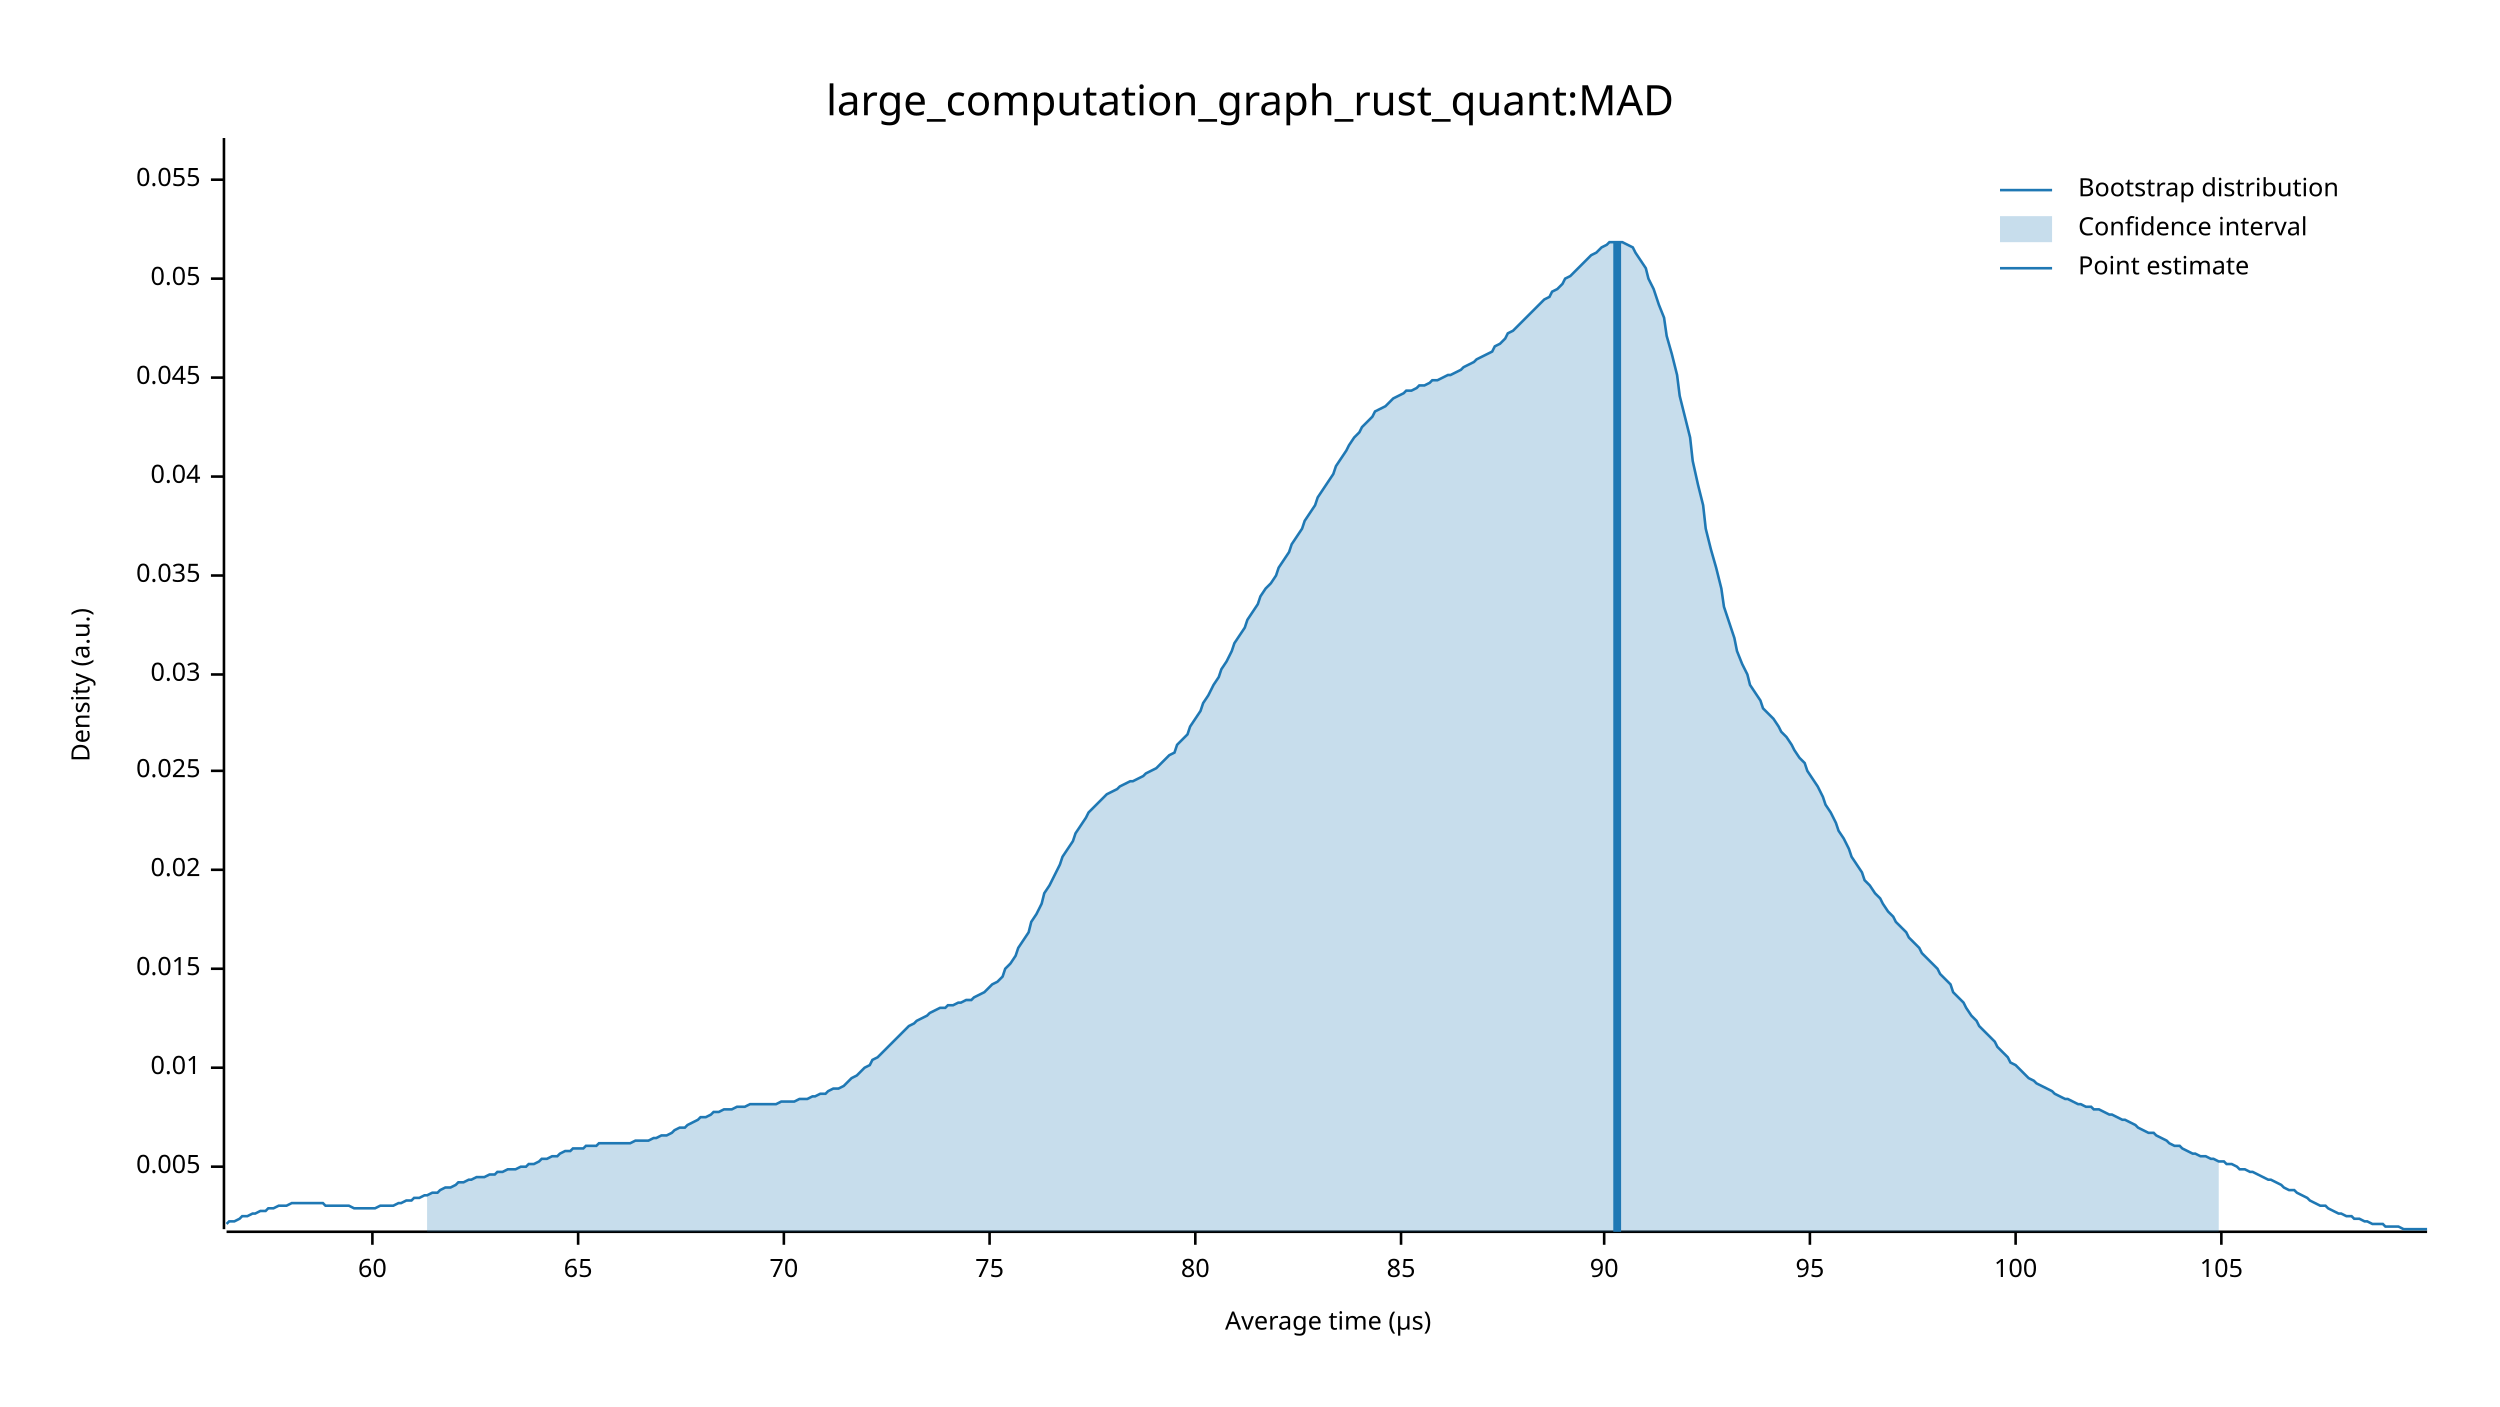
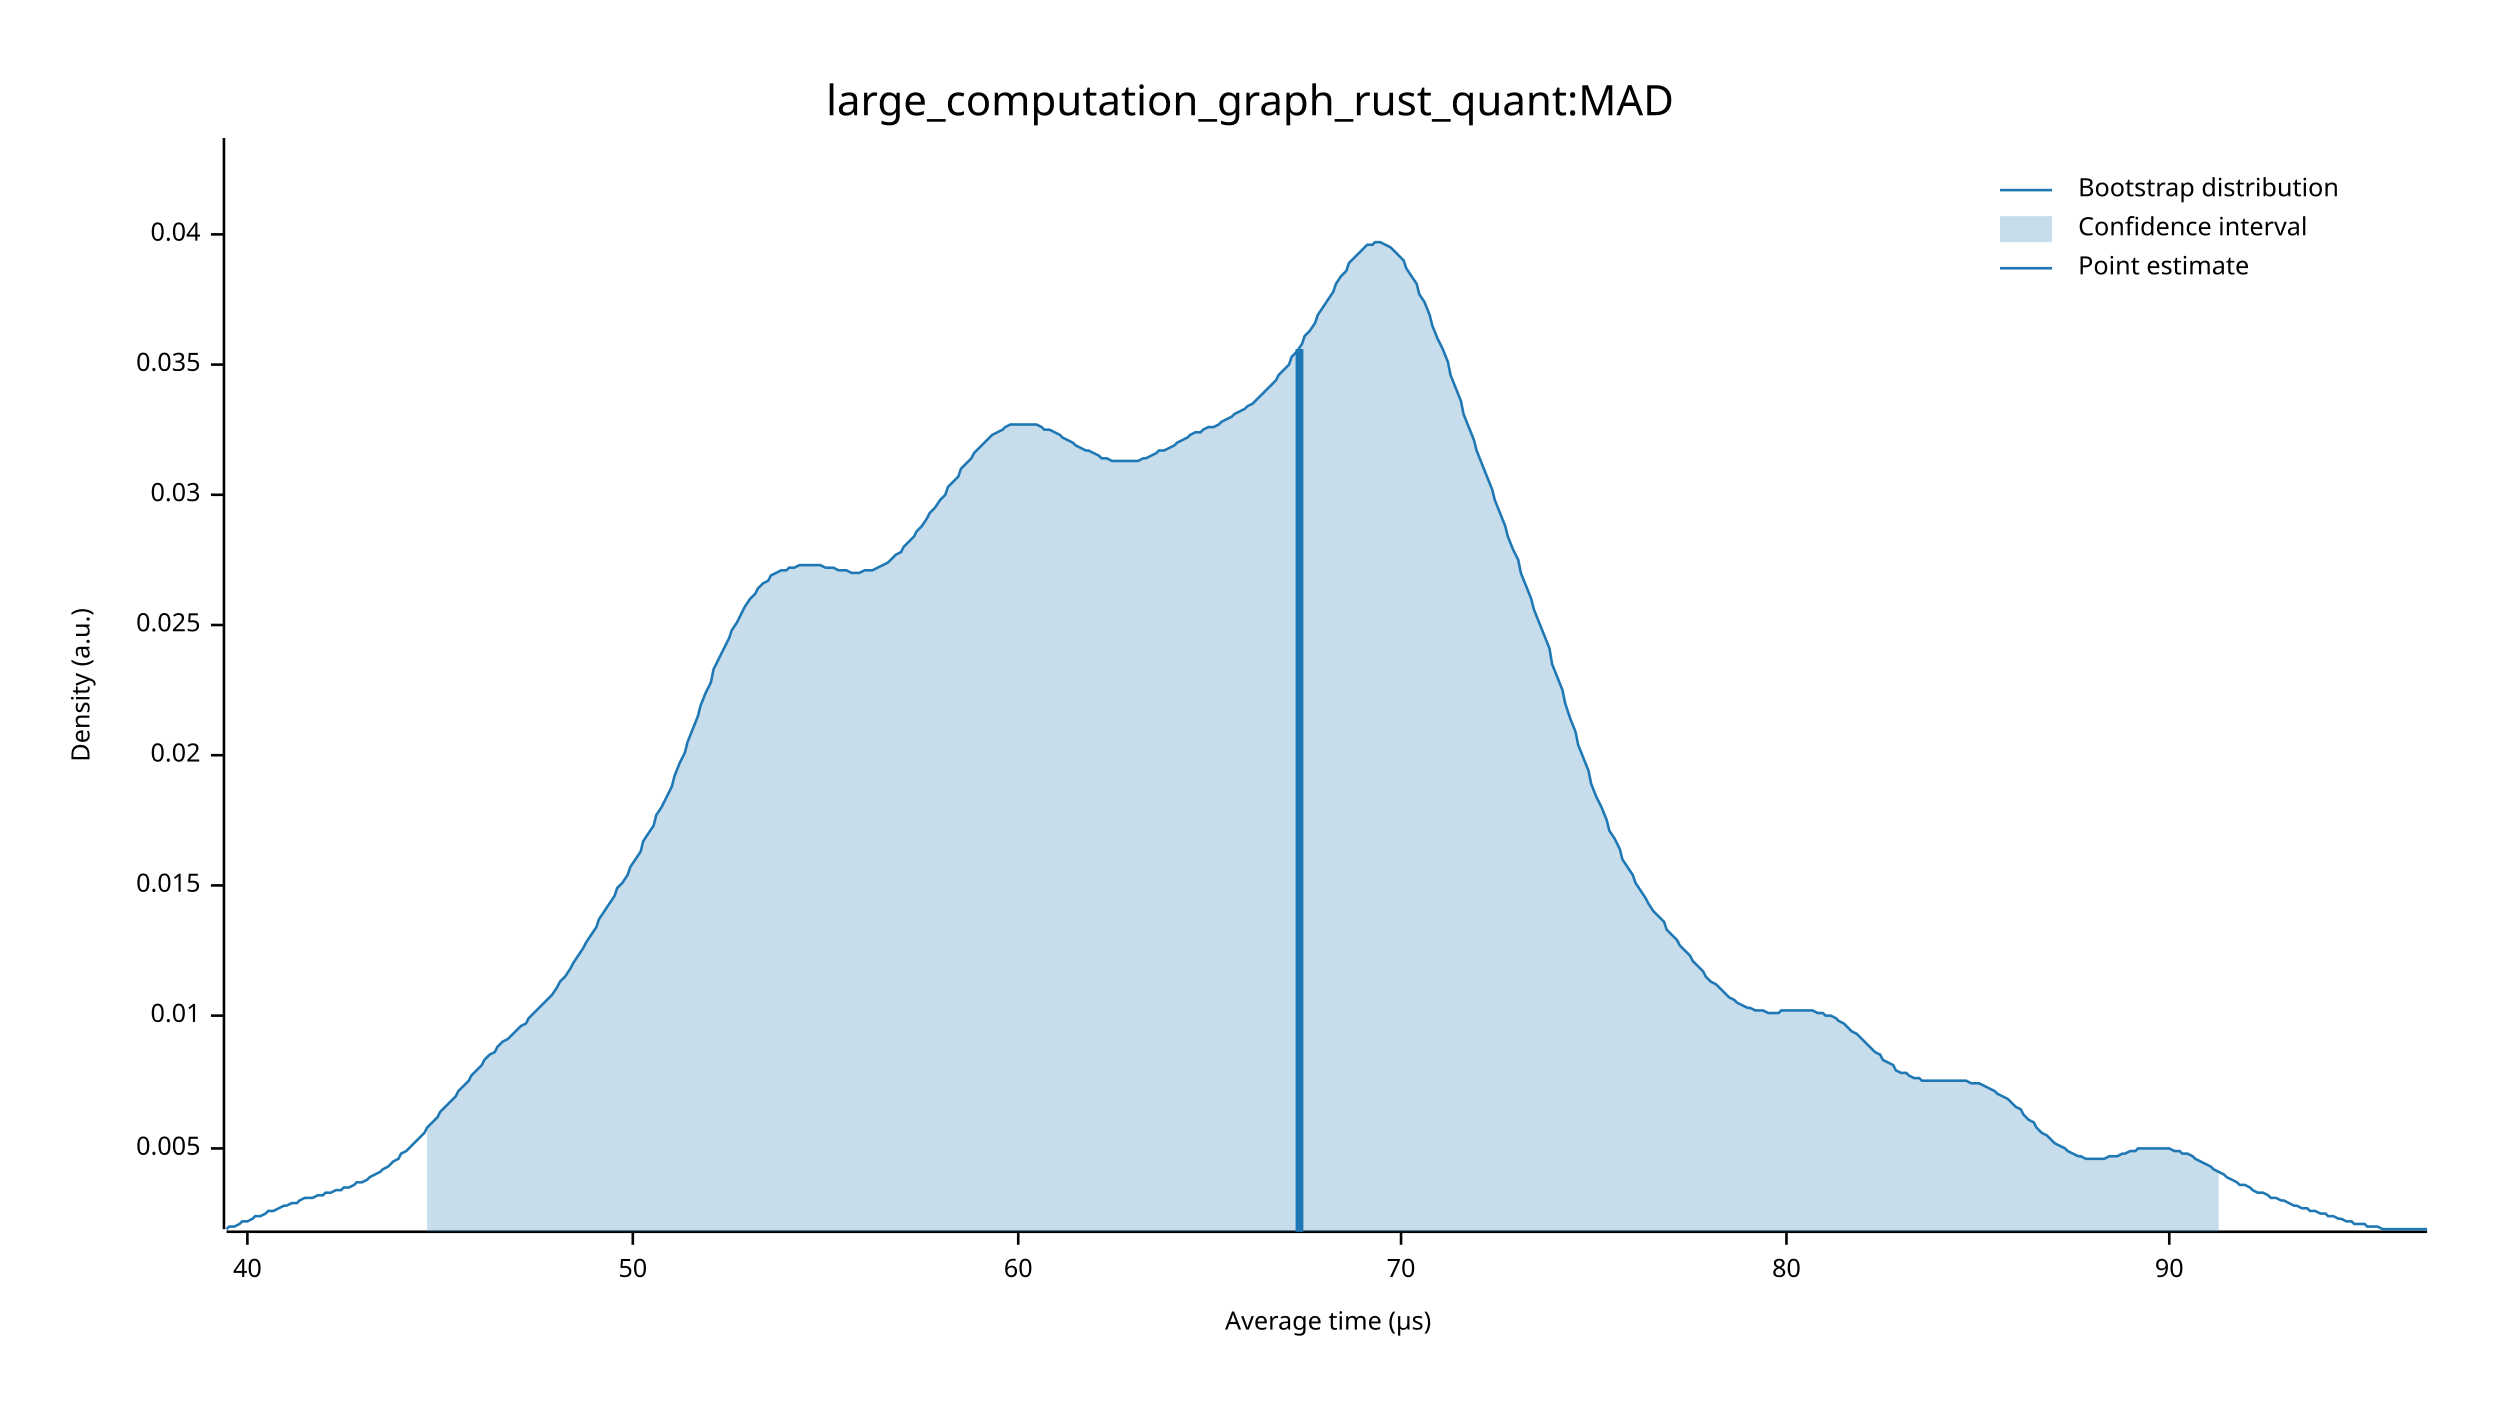
<svg xmlns="http://www.w3.org/2000/svg" width="960" height="540" viewBox="0 0 960 540">
  <text x="480" y="32" dy="0.76em" text-anchor="middle" font-family="sans-serif" font-size="16.129" opacity="1" fill="#000000">
large_computation_graph_rust_quant:MAD
</text>
  <text x="27" y="263" dy="0.76em" text-anchor="middle" font-family="sans-serif" font-size="9.677" opacity="1" fill="#000000" transform="rotate(270, 27, 263)">
Density (a.u.)
</text>
  <text x="510" y="513" dy="-0.5ex" text-anchor="middle" font-family="sans-serif" font-size="9.677" opacity="1" fill="#000000">
Average time (µs)
</text>
  <polyline fill="none" opacity="1" stroke="#000000" stroke-width="1" points="86,53 86,472 " />
-   <text x="77" y="448" dy="0.5ex" text-anchor="end" font-family="sans-serif" font-size="9.677" opacity="1" fill="#000000">
+   <text x="77" y="441" dy="0.5ex" text-anchor="end" font-family="sans-serif" font-size="9.677" opacity="1" fill="#000000">
0.005
</text>
-   <polyline fill="none" opacity="1" stroke="#000000" stroke-width="1" points="81,448 86,448 " />
-   <text x="77" y="410" dy="0.5ex" text-anchor="end" font-family="sans-serif" font-size="9.677" opacity="1" fill="#000000">
+   <polyline fill="none" opacity="1" stroke="#000000" stroke-width="1" points="81,441 86,441 " />
+   <text x="77" y="390" dy="0.5ex" text-anchor="end" font-family="sans-serif" font-size="9.677" opacity="1" fill="#000000">
0.01
</text>
-   <polyline fill="none" opacity="1" stroke="#000000" stroke-width="1" points="81,410 86,410 " />
-   <text x="77" y="372" dy="0.5ex" text-anchor="end" font-family="sans-serif" font-size="9.677" opacity="1" fill="#000000">
+   <polyline fill="none" opacity="1" stroke="#000000" stroke-width="1" points="81,390 86,390 " />
+   <text x="77" y="340" dy="0.5ex" text-anchor="end" font-family="sans-serif" font-size="9.677" opacity="1" fill="#000000">
0.015
</text>
-   <polyline fill="none" opacity="1" stroke="#000000" stroke-width="1" points="81,372 86,372 " />
-   <text x="77" y="334" dy="0.5ex" text-anchor="end" font-family="sans-serif" font-size="9.677" opacity="1" fill="#000000">
+   <polyline fill="none" opacity="1" stroke="#000000" stroke-width="1" points="81,340 86,340 " />
+   <text x="77" y="290" dy="0.5ex" text-anchor="end" font-family="sans-serif" font-size="9.677" opacity="1" fill="#000000">
0.02
</text>
-   <polyline fill="none" opacity="1" stroke="#000000" stroke-width="1" points="81,334 86,334 " />
-   <text x="77" y="296" dy="0.5ex" text-anchor="end" font-family="sans-serif" font-size="9.677" opacity="1" fill="#000000">
+   <polyline fill="none" opacity="1" stroke="#000000" stroke-width="1" points="81,290 86,290 " />
+   <text x="77" y="240" dy="0.5ex" text-anchor="end" font-family="sans-serif" font-size="9.677" opacity="1" fill="#000000">
0.025
</text>
-   <polyline fill="none" opacity="1" stroke="#000000" stroke-width="1" points="81,296 86,296 " />
-   <text x="77" y="259" dy="0.5ex" text-anchor="end" font-family="sans-serif" font-size="9.677" opacity="1" fill="#000000">
+   <polyline fill="none" opacity="1" stroke="#000000" stroke-width="1" points="81,240 86,240 " />
+   <text x="77" y="190" dy="0.5ex" text-anchor="end" font-family="sans-serif" font-size="9.677" opacity="1" fill="#000000">
0.03
</text>
-   <polyline fill="none" opacity="1" stroke="#000000" stroke-width="1" points="81,259 86,259 " />
-   <text x="77" y="221" dy="0.5ex" text-anchor="end" font-family="sans-serif" font-size="9.677" opacity="1" fill="#000000">
+   <polyline fill="none" opacity="1" stroke="#000000" stroke-width="1" points="81,190 86,190 " />
+   <text x="77" y="140" dy="0.5ex" text-anchor="end" font-family="sans-serif" font-size="9.677" opacity="1" fill="#000000">
0.035
</text>
-   <polyline fill="none" opacity="1" stroke="#000000" stroke-width="1" points="81,221 86,221 " />
-   <text x="77" y="183" dy="0.5ex" text-anchor="end" font-family="sans-serif" font-size="9.677" opacity="1" fill="#000000">
+   <polyline fill="none" opacity="1" stroke="#000000" stroke-width="1" points="81,140 86,140 " />
+   <text x="77" y="90" dy="0.5ex" text-anchor="end" font-family="sans-serif" font-size="9.677" opacity="1" fill="#000000">
0.04
</text>
-   <polyline fill="none" opacity="1" stroke="#000000" stroke-width="1" points="81,183 86,183 " />
-   <text x="77" y="145" dy="0.5ex" text-anchor="end" font-family="sans-serif" font-size="9.677" opacity="1" fill="#000000">
- 0.045
+   <polyline fill="none" opacity="1" stroke="#000000" stroke-width="1" points="81,90 86,90 " />
+   <polyline fill="none" opacity="1" stroke="#000000" stroke-width="1" points="87,473 932,473 " />
+   <text x="95" y="483" dy="0.76em" text-anchor="middle" font-family="sans-serif" font-size="9.677" opacity="1" fill="#000000">
+ 40
</text>
-   <polyline fill="none" opacity="1" stroke="#000000" stroke-width="1" points="81,145 86,145 " />
-   <text x="77" y="107" dy="0.5ex" text-anchor="end" font-family="sans-serif" font-size="9.677" opacity="1" fill="#000000">
- 0.05
+   <polyline fill="none" opacity="1" stroke="#000000" stroke-width="1" points="95,473 95,478 " />
+   <text x="243" y="483" dy="0.76em" text-anchor="middle" font-family="sans-serif" font-size="9.677" opacity="1" fill="#000000">
+ 50
</text>
-   <polyline fill="none" opacity="1" stroke="#000000" stroke-width="1" points="81,107 86,107 " />
-   <text x="77" y="69" dy="0.5ex" text-anchor="end" font-family="sans-serif" font-size="9.677" opacity="1" fill="#000000">
- 0.055
- </text>
-   <polyline fill="none" opacity="1" stroke="#000000" stroke-width="1" points="81,69 86,69 " />
-   <polyline fill="none" opacity="1" stroke="#000000" stroke-width="1" points="87,473 932,473 " />
-   <text x="143" y="483" dy="0.76em" text-anchor="middle" font-family="sans-serif" font-size="9.677" opacity="1" fill="#000000">
+   <polyline fill="none" opacity="1" stroke="#000000" stroke-width="1" points="243,473 243,478 " />
+   <text x="391" y="483" dy="0.76em" text-anchor="middle" font-family="sans-serif" font-size="9.677" opacity="1" fill="#000000">
60
</text>
-   <polyline fill="none" opacity="1" stroke="#000000" stroke-width="1" points="143,473 143,478 " />
-   <text x="222" y="483" dy="0.76em" text-anchor="middle" font-family="sans-serif" font-size="9.677" opacity="1" fill="#000000">
- 65
- </text>
-   <polyline fill="none" opacity="1" stroke="#000000" stroke-width="1" points="222,473 222,478 " />
-   <text x="301" y="483" dy="0.76em" text-anchor="middle" font-family="sans-serif" font-size="9.677" opacity="1" fill="#000000">
+   <polyline fill="none" opacity="1" stroke="#000000" stroke-width="1" points="391,473 391,478 " />
+   <text x="538" y="483" dy="0.76em" text-anchor="middle" font-family="sans-serif" font-size="9.677" opacity="1" fill="#000000">
70
</text>
-   <polyline fill="none" opacity="1" stroke="#000000" stroke-width="1" points="301,473 301,478 " />
-   <text x="380" y="483" dy="0.76em" text-anchor="middle" font-family="sans-serif" font-size="9.677" opacity="1" fill="#000000">
- 75
- </text>
-   <polyline fill="none" opacity="1" stroke="#000000" stroke-width="1" points="380,473 380,478 " />
-   <text x="459" y="483" dy="0.76em" text-anchor="middle" font-family="sans-serif" font-size="9.677" opacity="1" fill="#000000">
+   <polyline fill="none" opacity="1" stroke="#000000" stroke-width="1" points="538,473 538,478 " />
+   <text x="686" y="483" dy="0.76em" text-anchor="middle" font-family="sans-serif" font-size="9.677" opacity="1" fill="#000000">
80
</text>
-   <polyline fill="none" opacity="1" stroke="#000000" stroke-width="1" points="459,473 459,478 " />
-   <text x="538" y="483" dy="0.76em" text-anchor="middle" font-family="sans-serif" font-size="9.677" opacity="1" fill="#000000">
- 85
- </text>
-   <polyline fill="none" opacity="1" stroke="#000000" stroke-width="1" points="538,473 538,478 " />
-   <text x="616" y="483" dy="0.76em" text-anchor="middle" font-family="sans-serif" font-size="9.677" opacity="1" fill="#000000">
+   <polyline fill="none" opacity="1" stroke="#000000" stroke-width="1" points="686,473 686,478 " />
+   <text x="833" y="483" dy="0.76em" text-anchor="middle" font-family="sans-serif" font-size="9.677" opacity="1" fill="#000000">
90
</text>
-   <polyline fill="none" opacity="1" stroke="#000000" stroke-width="1" points="616,473 616,478 " />
-   <text x="695" y="483" dy="0.76em" text-anchor="middle" font-family="sans-serif" font-size="9.677" opacity="1" fill="#000000">
- 95
- </text>
-   <polyline fill="none" opacity="1" stroke="#000000" stroke-width="1" points="695,473 695,478 " />
-   <text x="774" y="483" dy="0.76em" text-anchor="middle" font-family="sans-serif" font-size="9.677" opacity="1" fill="#000000">
- 100
- </text>
-   <polyline fill="none" opacity="1" stroke="#000000" stroke-width="1" points="774,473 774,478 " />
-   <text x="853" y="483" dy="0.76em" text-anchor="middle" font-family="sans-serif" font-size="9.677" opacity="1" fill="#000000">
- 105
- </text>
-   <polyline fill="none" opacity="1" stroke="#000000" stroke-width="1" points="853,473 853,478 " />
-   <polyline fill="none" opacity="1" stroke="#1F78B4" stroke-width="1" points="87,470 88,469 90,469 92,468 93,467 95,467 97,466 98,466 100,465 102,465 103,464 105,464 107,463 109,463 110,463 112,462 114,462 115,462 117,462 119,462 120,462 122,462 124,462 125,463 127,463 129,463 131,463 132,463 134,463 136,464 137,464 139,464 141,464 142,464 144,464 146,463 147,463 149,463 151,463 153,462 154,462 156,461 158,461 159,460 161,460 163,459 164,459 166,458 168,458 169,457 171,456 173,456 175,455 176,454 178,454 180,453 181,453 183,452 185,452 186,452 188,451 190,451 191,450 193,450 195,449 197,449 198,449 200,448 202,448 203,447 205,447 207,446 208,445 210,445 212,444 214,444 215,443 217,442 219,442 220,441 222,441 224,441 225,440 227,440 229,440 230,439 232,439 234,439 236,439 237,439 239,439 241,439 242,439 244,438 246,438 247,438 249,438 251,437 252,437 254,436 256,436 258,435 259,434 261,433 263,433 264,432 266,431 268,430 269,429 271,429 273,428 274,427 276,427 278,426 280,426 281,426 283,425 285,425 286,425 288,424 290,424 291,424 293,424 295,424 296,424 298,424 300,423 302,423 303,423 305,423 307,422 308,422 310,422 312,421 313,421 315,420 317,420 318,419 320,418 322,418 324,417 325,416 327,414 329,413 330,412 332,410 334,409 335,407 337,406 339,404 341,402 342,401 344,399 346,397 347,396 349,394 351,393 352,392 354,391 356,390 357,389 359,388 361,387 363,387 364,386 366,386 368,385 369,385 371,384 373,384 374,383 376,382 378,381 379,380 381,378 383,377 385,375 386,372 388,370 390,367 391,364 393,361 395,358 396,354 398,351 400,347 401,343 403,340 405,336 407,332 408,329 410,326 412,323 413,320 415,317 417,314 418,312 420,310 422,308 423,307 425,305 427,304 429,303 430,302 432,301 434,300 435,300 437,299 439,298 440,297 442,296 444,295 445,294 447,292 449,290 451,289 452,286 454,284 456,282 457,279 459,276 461,273 462,270 464,267 466,263 468,260 469,257 471,254 473,250 474,247 476,244 478,241 479,238 481,235 483,232 484,229 486,226 488,224 490,221 491,218 493,215 495,212 496,209 498,206 500,203 501,200 503,197 505,194 506,191 508,188 510,185 512,182 513,179 515,176 517,173 518,171 520,168 522,166 523,164 525,162 527,160 528,158 530,157 532,156 534,154 535,153 537,152 539,151 540,150 542,150 544,149 545,148 547,148 549,147 550,146 552,146 554,145 556,144 557,144 559,143 561,142 562,141 564,140 566,139 567,138 569,137 571,136 573,135 574,133 576,132 578,130 579,128 581,127 583,125 584,124 586,122 588,120 589,119 591,117 593,115 595,114 596,112 598,111 600,109 601,107 603,106 605,104 606,103 608,101 610,99 611,98 613,97 615,95 617,94 618,93 620,93 622,93 623,93 625,94 627,95 628,97 630,100 632,103 633,107 635,111 637,117 639,122 640,129 642,136 644,144 645,152 647,160 649,168 650,177 652,186 654,194 655,203 657,211 659,218 661,226 662,233 664,239 666,245 667,250 669,255 671,259 672,263 674,266 676,269 677,272 679,274 681,276 683,279 684,281 686,283 688,286 689,288 691,291 693,293 694,296 696,299 698,302 700,306 701,309 703,312 705,316 706,319 708,322 710,326 711,329 713,332 715,335 716,338 718,340 720,343 722,345 723,347 725,350 727,352 728,354 730,356 732,358 733,360 735,362 737,364 738,366 740,368 742,370 744,372 745,374 747,376 749,378 750,381 752,383 754,385 755,387 757,390 759,392 760,394 762,396 764,398 766,400 767,402 769,404 771,406 772,408 774,409 776,411 777,412 779,414 781,415 782,416 784,417 786,418 788,419 789,420 791,421 793,422 794,422 796,423 798,424 799,424 801,425 803,425 804,426 806,426 808,427 810,428 811,428 813,429 815,430 816,430 818,431 820,432 821,433 823,434 825,435 827,435 828,436 830,437 832,438 833,439 835,440 837,440 838,441 840,442 842,443 843,443 845,444 847,444 849,445 850,445 852,446 854,446 855,447 857,447 859,448 860,449 862,449 864,450 865,450 867,451 869,452 871,453 872,453 874,454 876,455 877,456 879,457 881,457 882,458 884,459 886,460 887,461 889,462 891,463 893,463 894,464 896,465 898,466 899,466 901,467 903,467 904,468 906,468 908,469 909,469 911,470 913,470 915,470 916,471 918,471 920,471 921,471 923,472 925,472 926,472 928,472 930,472 932,472 " />
-   <polygon opacity="0.25" fill="#1F78B4" points="164,459 166,458 168,458 169,457 171,456 173,456 175,455 176,454 178,454 180,453 181,453 183,452 185,452 186,452 188,451 190,451 191,450 193,450 195,449 197,449 198,449 200,448 202,448 203,447 205,447 207,446 208,445 210,445 212,444 214,444 215,443 217,442 219,442 220,441 222,441 224,441 225,440 227,440 229,440 230,439 232,439 234,439 236,439 237,439 239,439 241,439 242,439 244,438 246,438 247,438 249,438 251,437 252,437 254,436 256,436 258,435 259,434 261,433 263,433 264,432 266,431 268,430 269,429 271,429 273,428 274,427 276,427 278,426 280,426 281,426 283,425 285,425 286,425 288,424 290,424 291,424 293,424 295,424 296,424 298,424 300,423 302,423 303,423 305,423 307,422 308,422 310,422 312,421 313,421 315,420 317,420 318,419 320,418 322,418 324,417 325,416 327,414 329,413 330,412 332,410 334,409 335,407 337,406 339,404 341,402 342,401 344,399 346,397 347,396 349,394 351,393 352,392 354,391 356,390 357,389 359,388 361,387 363,387 364,386 366,386 368,385 369,385 371,384 373,384 374,383 376,382 378,381 379,380 381,378 383,377 385,375 386,372 388,370 390,367 391,364 393,361 395,358 396,354 398,351 400,347 401,343 403,340 405,336 407,332 408,329 410,326 412,323 413,320 415,317 417,314 418,312 420,310 422,308 423,307 425,305 427,304 429,303 430,302 432,301 434,300 435,300 437,299 439,298 440,297 442,296 444,295 445,294 447,292 449,290 451,289 452,286 454,284 456,282 457,279 459,276 461,273 462,270 464,267 466,263 468,260 469,257 471,254 473,250 474,247 476,244 478,241 479,238 481,235 483,232 484,229 486,226 488,224 490,221 491,218 493,215 495,212 496,209 498,206 500,203 501,200 503,197 505,194 506,191 508,188 510,185 512,182 513,179 515,176 517,173 518,171 520,168 522,166 523,164 525,162 527,160 528,158 530,157 532,156 534,154 535,153 537,152 539,151 540,150 542,150 544,149 545,148 547,148 549,147 550,146 552,146 554,145 556,144 557,144 559,143 561,142 562,141 564,140 566,139 567,138 569,137 571,136 573,135 574,133 576,132 578,130 579,128 581,127 583,125 584,124 586,122 588,120 589,119 591,117 593,115 595,114 596,112 598,111 600,109 601,107 603,106 605,104 606,103 608,101 610,99 611,98 613,97 615,95 617,94 618,93 620,93 622,93 623,93 625,94 627,95 628,97 630,100 632,103 633,107 635,111 637,117 639,122 640,129 642,136 644,144 645,152 647,160 649,168 650,177 652,186 654,194 655,203 657,211 659,218 661,226 662,233 664,239 666,245 667,250 669,255 671,259 672,263 674,266 676,269 677,272 679,274 681,276 683,279 684,281 686,283 688,286 689,288 691,291 693,293 694,296 696,299 698,302 700,306 701,309 703,312 705,316 706,319 708,322 710,326 711,329 713,332 715,335 716,338 718,340 720,343 722,345 723,347 725,350 727,352 728,354 730,356 732,358 733,360 735,362 737,364 738,366 740,368 742,370 744,372 745,374 747,376 749,378 750,381 752,383 754,385 755,387 757,390 759,392 760,394 762,396 764,398 766,400 767,402 769,404 771,406 772,408 774,409 776,411 777,412 779,414 781,415 782,416 784,417 786,418 788,419 789,420 791,421 793,422 794,422 796,423 798,424 799,424 801,425 803,425 804,426 806,426 808,427 810,428 811,428 813,429 815,430 816,430 818,431 820,432 821,433 823,434 825,435 827,435 828,436 830,437 832,438 833,439 835,440 837,440 838,441 840,442 842,443 843,443 845,444 847,444 849,445 850,445 852,446 852,473 164,473 " />
-   <polyline fill="none" opacity="1" stroke="#1F78B4" stroke-width="3" points="621,473 621,93 " />
+   <polyline fill="none" opacity="1" stroke="#000000" stroke-width="1" points="833,473 833,478 " />
+   <polyline fill="none" opacity="1" stroke="#1F78B4" stroke-width="1" points="87,472 88,471 90,471 92,470 93,469 95,469 97,468 98,467 100,467 102,466 103,465 105,465 107,464 109,463 110,463 112,462 114,462 115,461 117,460 119,460 120,460 122,459 124,459 125,458 127,458 129,457 131,457 132,456 134,456 136,455 137,454 139,454 141,453 142,452 144,451 146,450 147,449 149,448 151,446 153,445 154,443 156,442 158,440 159,439 161,437 163,435 164,433 166,431 168,429 169,427 171,425 173,423 175,421 176,419 178,417 180,415 181,413 183,411 185,409 186,407 188,405 190,404 191,402 193,400 195,399 197,397 198,396 200,394 202,393 203,391 205,389 207,387 208,386 210,384 212,382 214,379 215,377 217,375 219,372 220,370 222,367 224,364 225,362 227,359 229,356 230,353 232,350 234,347 236,344 237,341 239,339 241,336 242,333 244,330 246,327 247,323 249,320 251,317 252,313 254,310 256,306 258,302 259,298 261,293 263,289 264,285 266,280 268,275 269,271 271,266 273,262 274,257 276,253 278,249 280,245 281,242 283,239 285,235 286,233 288,230 290,228 291,226 293,224 295,223 296,221 298,220 300,219 302,219 303,218 305,218 307,217 308,217 310,217 312,217 313,217 315,217 317,218 318,218 320,218 322,219 324,219 325,219 327,220 329,220 330,220 332,219 334,219 335,219 337,218 339,217 341,216 342,215 344,213 346,212 347,210 349,208 351,206 352,204 354,202 356,199 357,197 359,195 361,192 363,190 364,187 366,185 368,183 369,180 371,178 373,176 374,174 376,172 378,170 379,169 381,167 383,166 385,165 386,164 388,163 390,163 391,163 393,163 395,163 396,163 398,163 400,164 401,165 403,165 405,166 407,167 408,168 410,169 412,170 413,171 415,172 417,173 418,173 420,174 422,175 423,176 425,176 427,177 429,177 430,177 432,177 434,177 435,177 437,177 439,176 440,176 442,175 444,174 445,173 447,173 449,172 451,171 452,170 454,169 456,168 457,167 459,166 461,166 462,165 464,164 466,164 468,163 469,162 471,161 473,160 474,159 476,158 478,157 479,156 481,155 483,153 484,152 486,150 488,148 490,146 491,144 493,142 495,140 496,137 498,135 500,132 501,129 503,127 505,124 506,121 508,118 510,115 512,112 513,109 515,106 517,104 518,101 520,99 522,97 523,96 525,94 527,94 528,93 530,93 532,94 534,95 535,96 537,98 539,100 540,103 542,106 544,109 545,113 547,116 549,121 550,125 552,130 554,134 556,139 557,144 559,149 561,154 562,159 564,164 566,169 567,173 569,178 571,183 573,188 574,192 576,197 578,202 579,206 581,211 583,215 584,220 586,225 588,230 589,234 591,239 593,244 595,249 596,255 598,260 600,265 601,270 603,276 605,281 606,286 608,291 610,296 611,301 613,306 615,310 617,315 618,319 620,322 622,326 623,330 625,333 627,336 628,339 630,342 632,345 633,347 635,350 637,352 639,354 640,357 642,359 644,361 645,363 647,365 649,367 650,369 652,371 654,373 655,375 657,377 659,378 661,380 662,381 664,383 666,384 667,385 669,386 671,387 672,387 674,388 676,388 677,388 679,389 681,389 683,389 684,388 686,388 688,388 689,388 691,388 693,388 694,388 696,388 698,389 700,389 701,390 703,390 705,391 706,392 708,393 710,395 711,396 713,397 715,399 716,400 718,402 720,404 722,405 723,407 725,408 727,409 728,411 730,412 732,412 733,413 735,414 737,414 738,415 740,415 742,415 744,415 745,415 747,415 749,415 750,415 752,415 754,415 755,415 757,416 759,416 760,416 762,417 764,418 766,419 767,420 769,421 771,422 772,423 774,425 776,426 777,428 779,430 781,431 782,433 784,435 786,436 788,438 789,439 791,440 793,441 794,442 796,443 798,444 799,444 801,445 803,445 804,445 806,445 808,445 810,444 811,444 813,444 815,443 816,443 818,442 820,442 821,441 823,441 825,441 827,441 828,441 830,441 832,441 833,441 835,442 837,442 838,443 840,443 842,444 843,445 845,446 847,447 849,448 850,449 852,450 854,451 855,452 857,453 859,454 860,455 862,455 864,456 865,457 867,458 869,458 871,459 872,460 874,460 876,461 877,461 879,462 881,463 882,463 884,464 886,464 887,465 889,465 891,466 893,466 894,467 896,467 898,468 899,468 901,469 903,469 904,470 906,470 908,470 909,471 911,471 913,471 915,472 916,472 918,472 920,472 921,472 923,472 925,472 926,472 928,472 930,472 932,472 " />
+   <polygon opacity="0.25" fill="#1F78B4" points="164,433 166,431 168,429 169,427 171,425 173,423 175,421 176,419 178,417 180,415 181,413 183,411 185,409 186,407 188,405 190,404 191,402 193,400 195,399 197,397 198,396 200,394 202,393 203,391 205,389 207,387 208,386 210,384 212,382 214,379 215,377 217,375 219,372 220,370 222,367 224,364 225,362 227,359 229,356 230,353 232,350 234,347 236,344 237,341 239,339 241,336 242,333 244,330 246,327 247,323 249,320 251,317 252,313 254,310 256,306 258,302 259,298 261,293 263,289 264,285 266,280 268,275 269,271 271,266 273,262 274,257 276,253 278,249 280,245 281,242 283,239 285,235 286,233 288,230 290,228 291,226 293,224 295,223 296,221 298,220 300,219 302,219 303,218 305,218 307,217 308,217 310,217 312,217 313,217 315,217 317,218 318,218 320,218 322,219 324,219 325,219 327,220 329,220 330,220 332,219 334,219 335,219 337,218 339,217 341,216 342,215 344,213 346,212 347,210 349,208 351,206 352,204 354,202 356,199 357,197 359,195 361,192 363,190 364,187 366,185 368,183 369,180 371,178 373,176 374,174 376,172 378,170 379,169 381,167 383,166 385,165 386,164 388,163 390,163 391,163 393,163 395,163 396,163 398,163 400,164 401,165 403,165 405,166 407,167 408,168 410,169 412,170 413,171 415,172 417,173 418,173 420,174 422,175 423,176 425,176 427,177 429,177 430,177 432,177 434,177 435,177 437,177 439,176 440,176 442,175 444,174 445,173 447,173 449,172 451,171 452,170 454,169 456,168 457,167 459,166 461,166 462,165 464,164 466,164 468,163 469,162 471,161 473,160 474,159 476,158 478,157 479,156 481,155 483,153 484,152 486,150 488,148 490,146 491,144 493,142 495,140 496,137 498,135 500,132 501,129 503,127 505,124 506,121 508,118 510,115 512,112 513,109 515,106 517,104 518,101 520,99 522,97 523,96 525,94 527,94 528,93 530,93 532,94 534,95 535,96 537,98 539,100 540,103 542,106 544,109 545,113 547,116 549,121 550,125 552,130 554,134 556,139 557,144 559,149 561,154 562,159 564,164 566,169 567,173 569,178 571,183 573,188 574,192 576,197 578,202 579,206 581,211 583,215 584,220 586,225 588,230 589,234 591,239 593,244 595,249 596,255 598,260 600,265 601,270 603,276 605,281 606,286 608,291 610,296 611,301 613,306 615,310 617,315 618,319 620,322 622,326 623,330 625,333 627,336 628,339 630,342 632,345 633,347 635,350 637,352 639,354 640,357 642,359 644,361 645,363 647,365 649,367 650,369 652,371 654,373 655,375 657,377 659,378 661,380 662,381 664,383 666,384 667,385 669,386 671,387 672,387 674,388 676,388 677,388 679,389 681,389 683,389 684,388 686,388 688,388 689,388 691,388 693,388 694,388 696,388 698,389 700,389 701,390 703,390 705,391 706,392 708,393 710,395 711,396 713,397 715,399 716,400 718,402 720,404 722,405 723,407 725,408 727,409 728,411 730,412 732,412 733,413 735,414 737,414 738,415 740,415 742,415 744,415 745,415 747,415 749,415 750,415 752,415 754,415 755,415 757,416 759,416 760,416 762,417 764,418 766,419 767,420 769,421 771,422 772,423 774,425 776,426 777,428 779,430 781,431 782,433 784,435 786,436 788,438 789,439 791,440 793,441 794,442 796,443 798,444 799,444 801,445 803,445 804,445 806,445 808,445 810,444 811,444 813,444 815,443 816,443 818,442 820,442 821,441 823,441 825,441 827,441 828,441 830,441 832,441 833,441 835,442 837,442 838,443 840,443 842,444 843,445 845,446 847,447 849,448 850,449 852,450 852,473 164,473 " />
+   <polyline fill="none" opacity="1" stroke="#1F78B4" stroke-width="3" points="499,473 499,134 " />
  <text x="798" y="68" dy="0.76em" text-anchor="start" font-family="sans-serif" font-size="9.677" opacity="1" fill="#000000">
Bootstrap distribution
</text>
  <text x="798" y="83" dy="0.76em" text-anchor="start" font-family="sans-serif" font-size="9.677" opacity="1" fill="#000000">
Confidence interval
</text>
  <text x="798" y="98" dy="0.76em" text-anchor="start" font-family="sans-serif" font-size="9.677" opacity="1" fill="#000000">
Point estimate
</text>
  <polyline fill="none" opacity="1" stroke="#1F78B4" stroke-width="1" points="768,73 788,73 " />
  <rect x="768" y="83" width="20" height="10" opacity="0.25" fill="#1F78B4" stroke="none" />
  <polyline fill="none" opacity="1" stroke="#1F78B4" stroke-width="1" points="768,103 788,103 " />
</svg>
